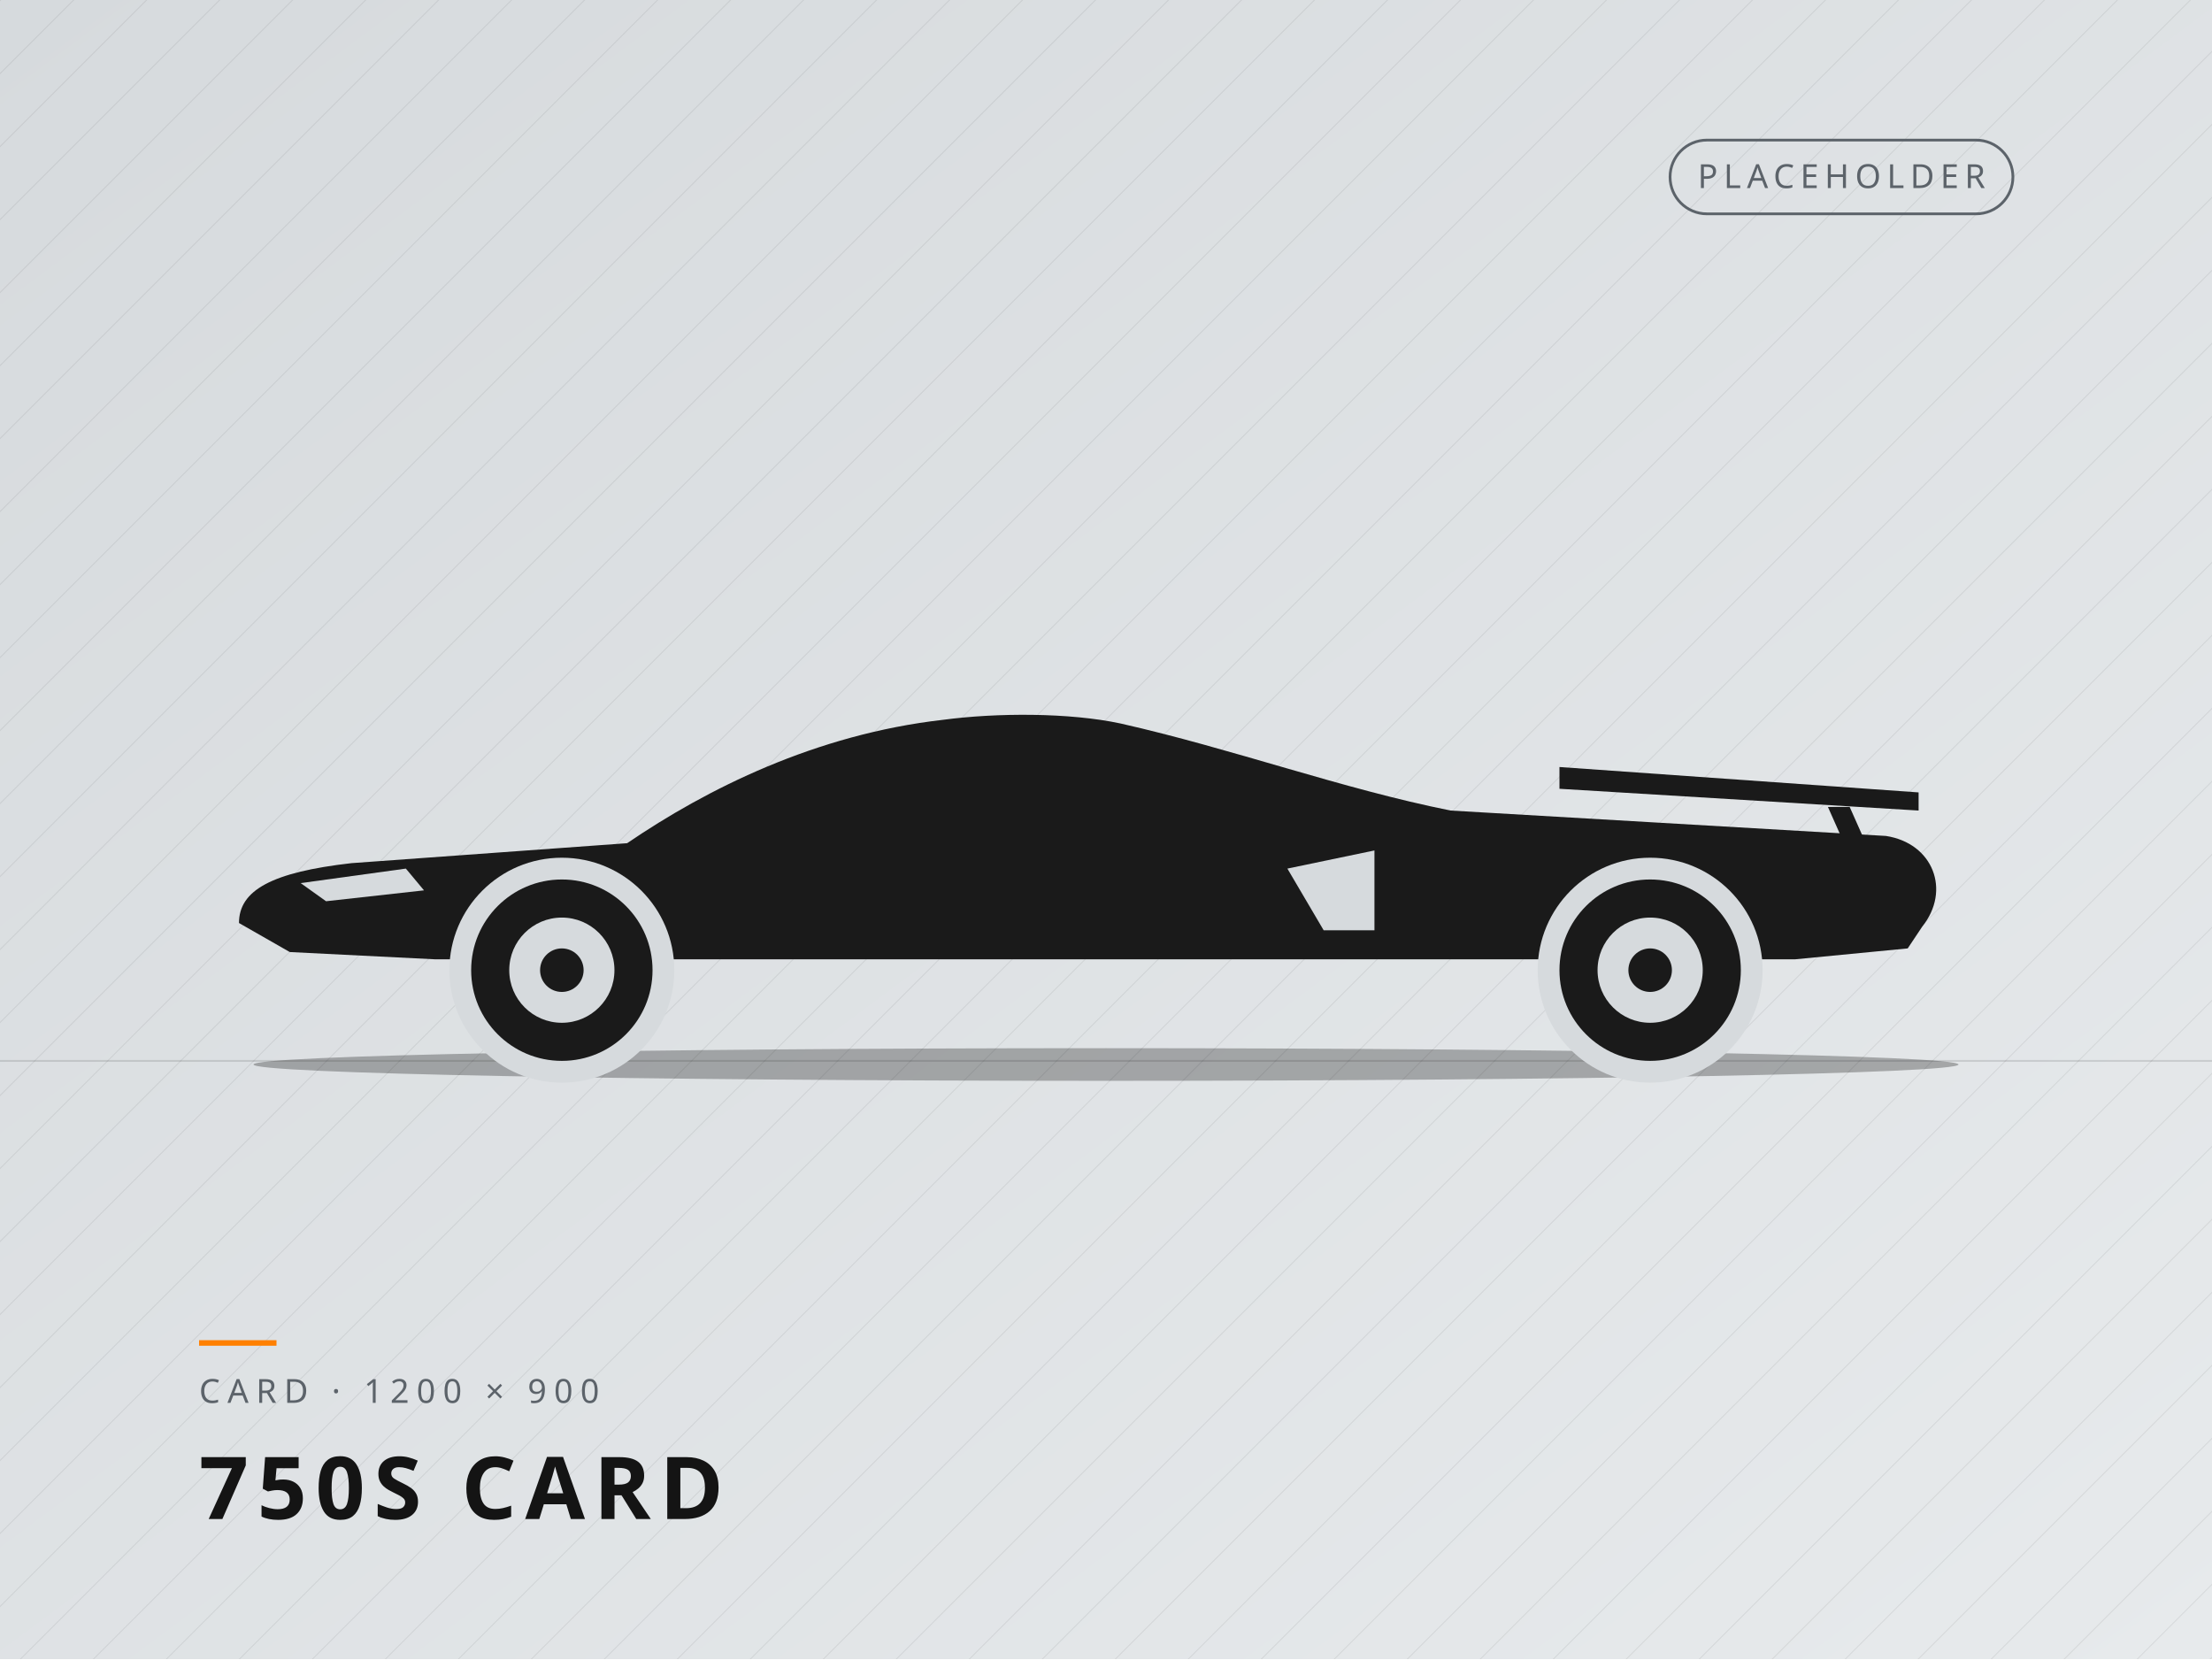
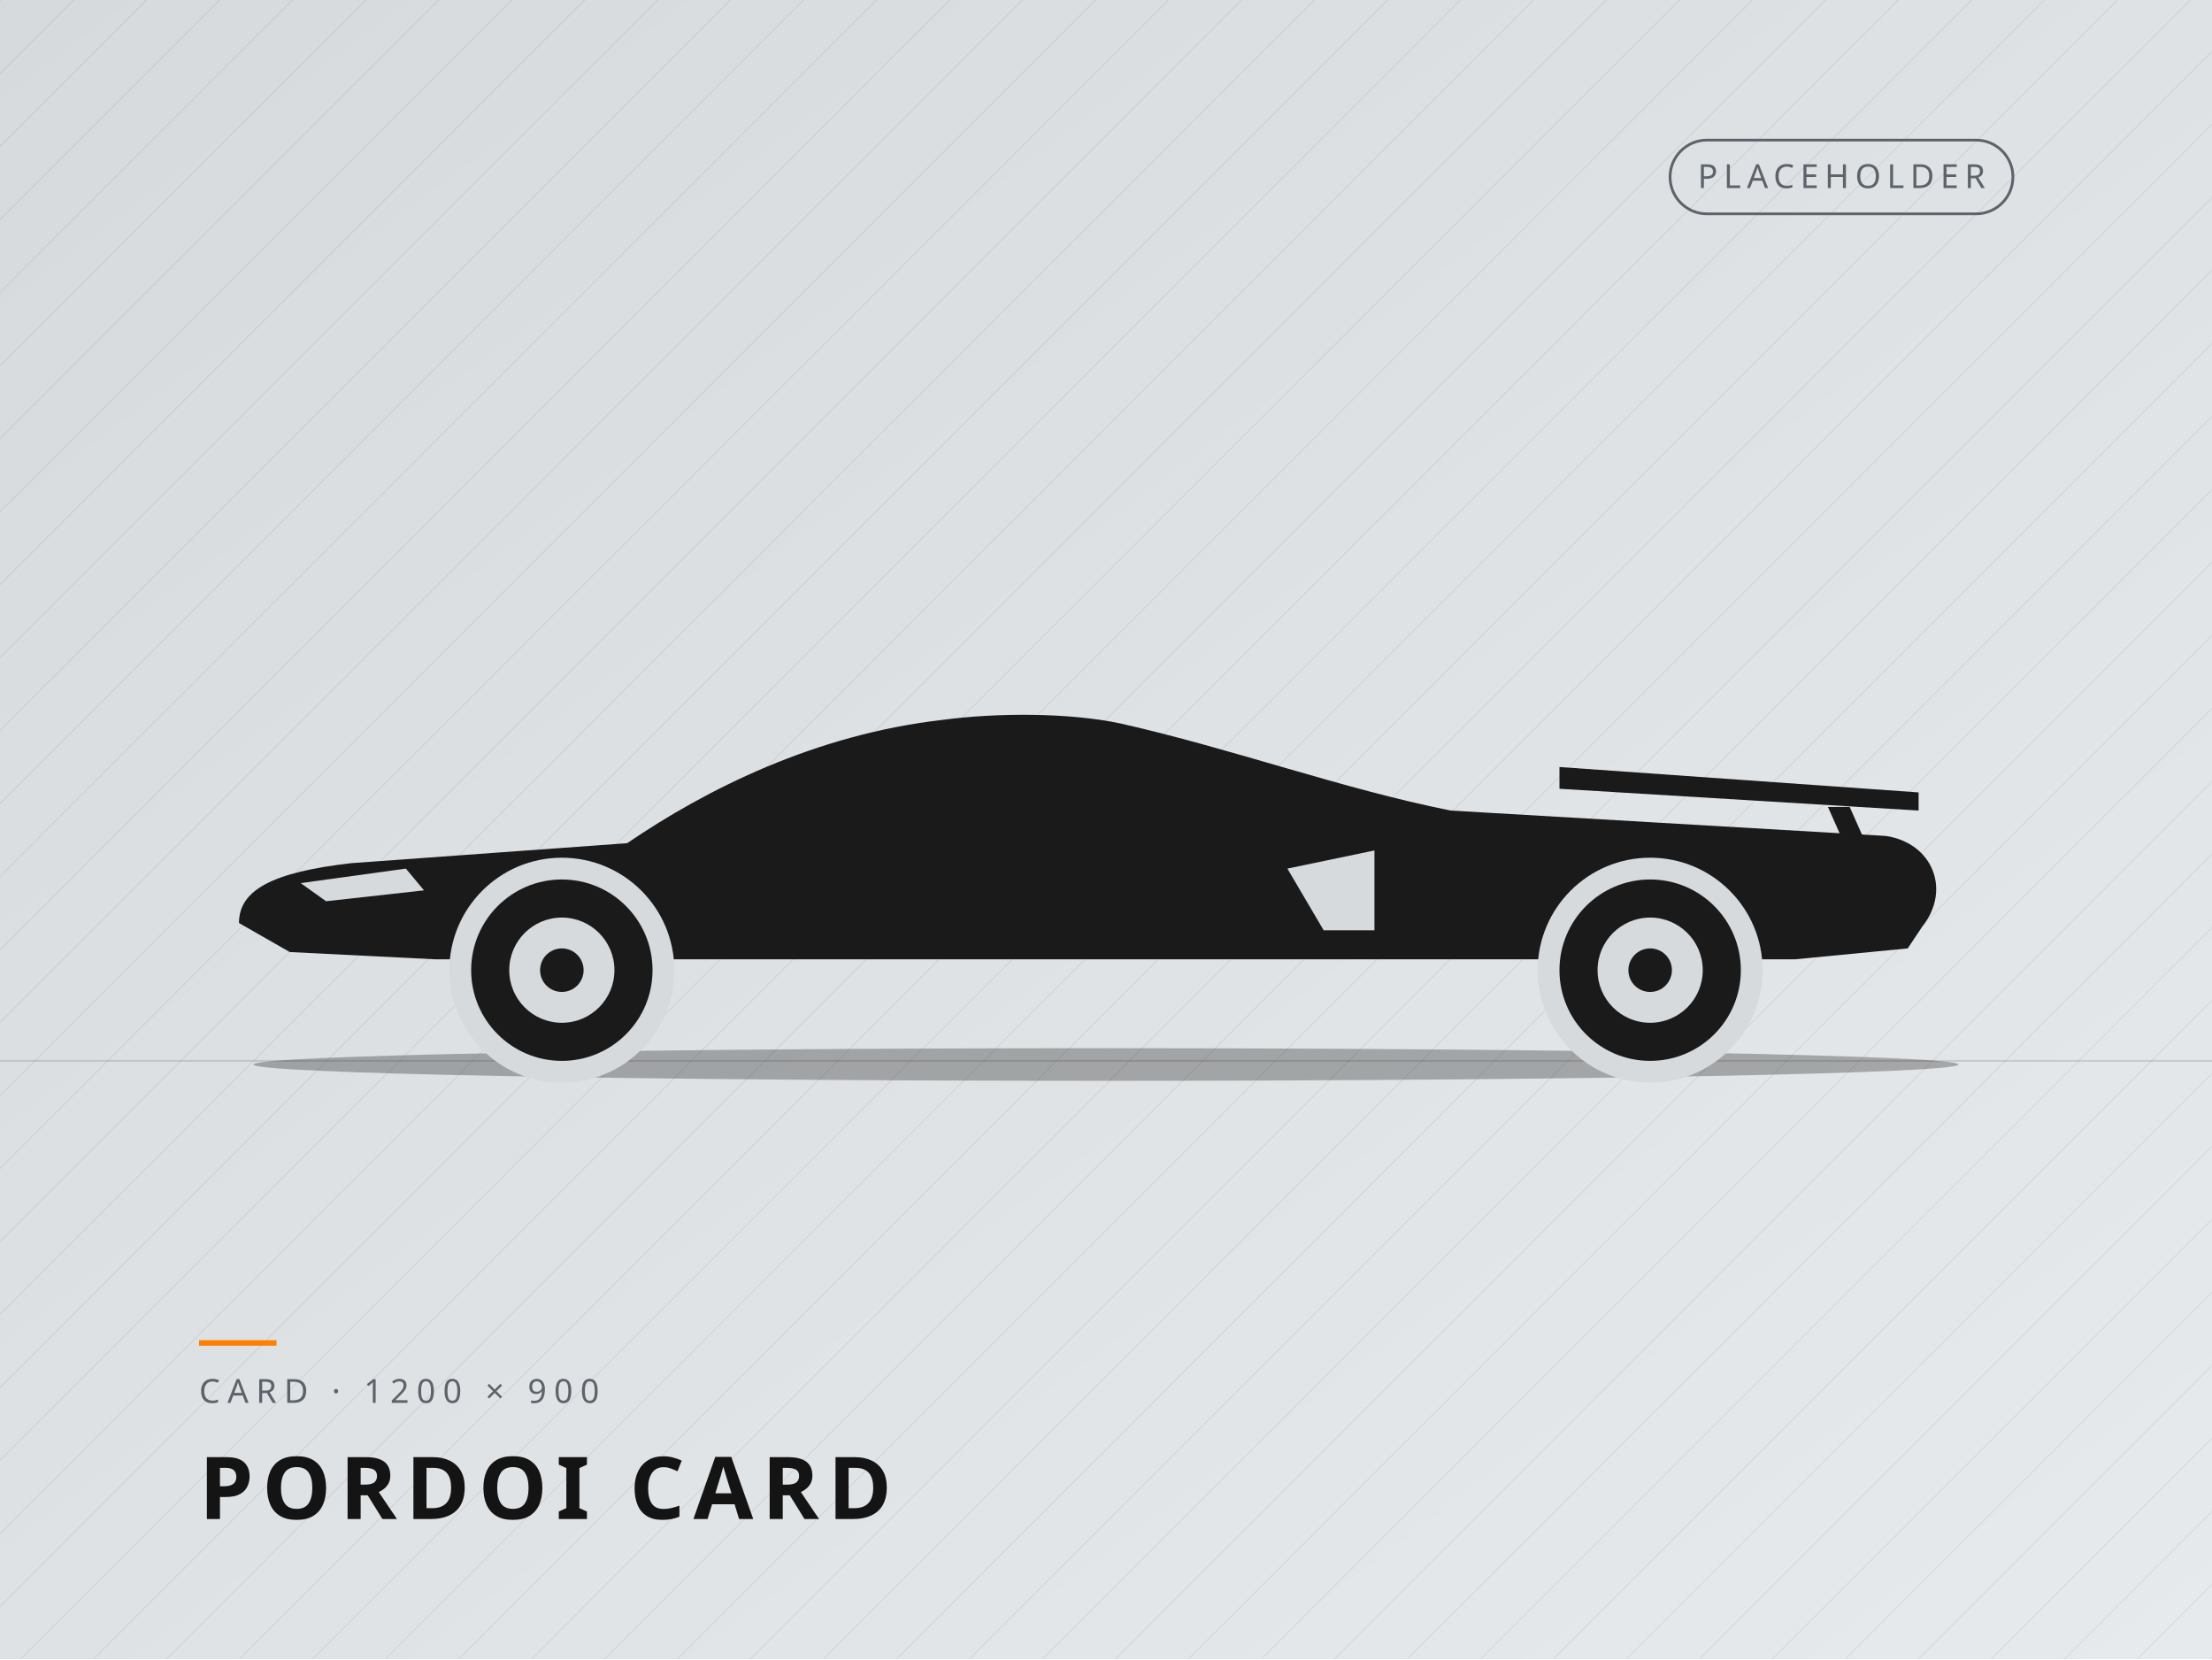
- <svg xmlns="http://www.w3.org/2000/svg" width="1200" height="900" viewBox="0 0 1200 900" role="img" aria-label="750S card placeholder">
+ <svg xmlns="http://www.w3.org/2000/svg" width="1200" height="900" viewBox="0 0 1200 900" role="img" aria-label="Pordoi card placeholder">
  <defs>
    <linearGradient id="g-img-750s-card" x1="0" y1="0" x2="1" y2="1">
      <stop offset="0" stop-color="#d6dadd" />
      <stop offset="1" stop-color="#e7eaec" />
    </linearGradient>
    <pattern id="t-img-750s-card" width="28" height="28" patternUnits="userSpaceOnUse" patternTransform="rotate(45)">
      <line x1="0" y1="0" x2="0" y2="28" stroke="#000000" stroke-width="1" stroke-opacity="0.07" />
    </pattern>
  </defs>
  <rect width="1200" height="900" fill="url(#g-img-750s-card)" />
  <rect width="1200" height="900" fill="url(#t-img-750s-card)" />
  <line x1="0" y1="575.5" x2="1200" y2="575.5" stroke="#000000" stroke-opacity="0.12" stroke-width="1" />
  <g transform="translate(108 260.6) scale(0.984)">
    <ellipse cx="500" cy="322" rx="470" ry="9" fill="#000000" opacity="0.28" />
    <path d="M22 244C22 226 40 216 84 211L236 200C280 170 340 140 410 132C440 128 480 128 508 134C570 148 630 170 690 182L930 196C956 200 966 226 950 246L942 258L880 264L130 264L50 260Z" fill="#1a1a1a" />
    <path d="M750 158L948 172L948 182L750 170Z M898 180L910 180L918 198L906 198Z" fill="#1a1a1a" />
    <path d="M600 214L648 204L648 248L620 248Z" fill="#d6dadd" />
    <path d="M56 222L114 214L124 226L70 232Z" fill="#d6dadd" />
    <circle cx="200" cy="270" r="62" fill="#d6dadd" />
    <circle cx="200" cy="270" r="50" fill="#1a1a1a" />
    <circle cx="200" cy="270" r="29" fill="#d6dadd" />
    <circle cx="200" cy="270" r="12" fill="#1a1a1a" />
    <circle cx="800" cy="270" r="62" fill="#d6dadd" />
    <circle cx="800" cy="270" r="50" fill="#1a1a1a" />
    <circle cx="800" cy="270" r="29" fill="#d6dadd" />
    <circle cx="800" cy="270" r="12" fill="#1a1a1a" />
  </g>
  <g font-family="system-ui, sans-serif" fill="#141414">
    <rect x="108" y="727" width="42" height="3" fill="#ff8000" />
    <text x="108" y="761" font-size="18" letter-spacing="4" fill="#5c636a">CARD · 1200 × 900</text>
-     <text x="108" y="824" font-size="47" font-weight="600" letter-spacing="4.7">750S CARD</text>
+     <text x="108" y="824" font-size="47" font-weight="600" letter-spacing="4.7">PORDOI CARD</text>
    <rect x="906" y="76" width="186" height="40" rx="20" fill="none" stroke="#5c636a" stroke-width="1.5" />
    <text x="999" y="102" font-size="18" letter-spacing="3.2" text-anchor="middle" fill="#5c636a">PLACEHOLDER</text>
  </g>
</svg>
